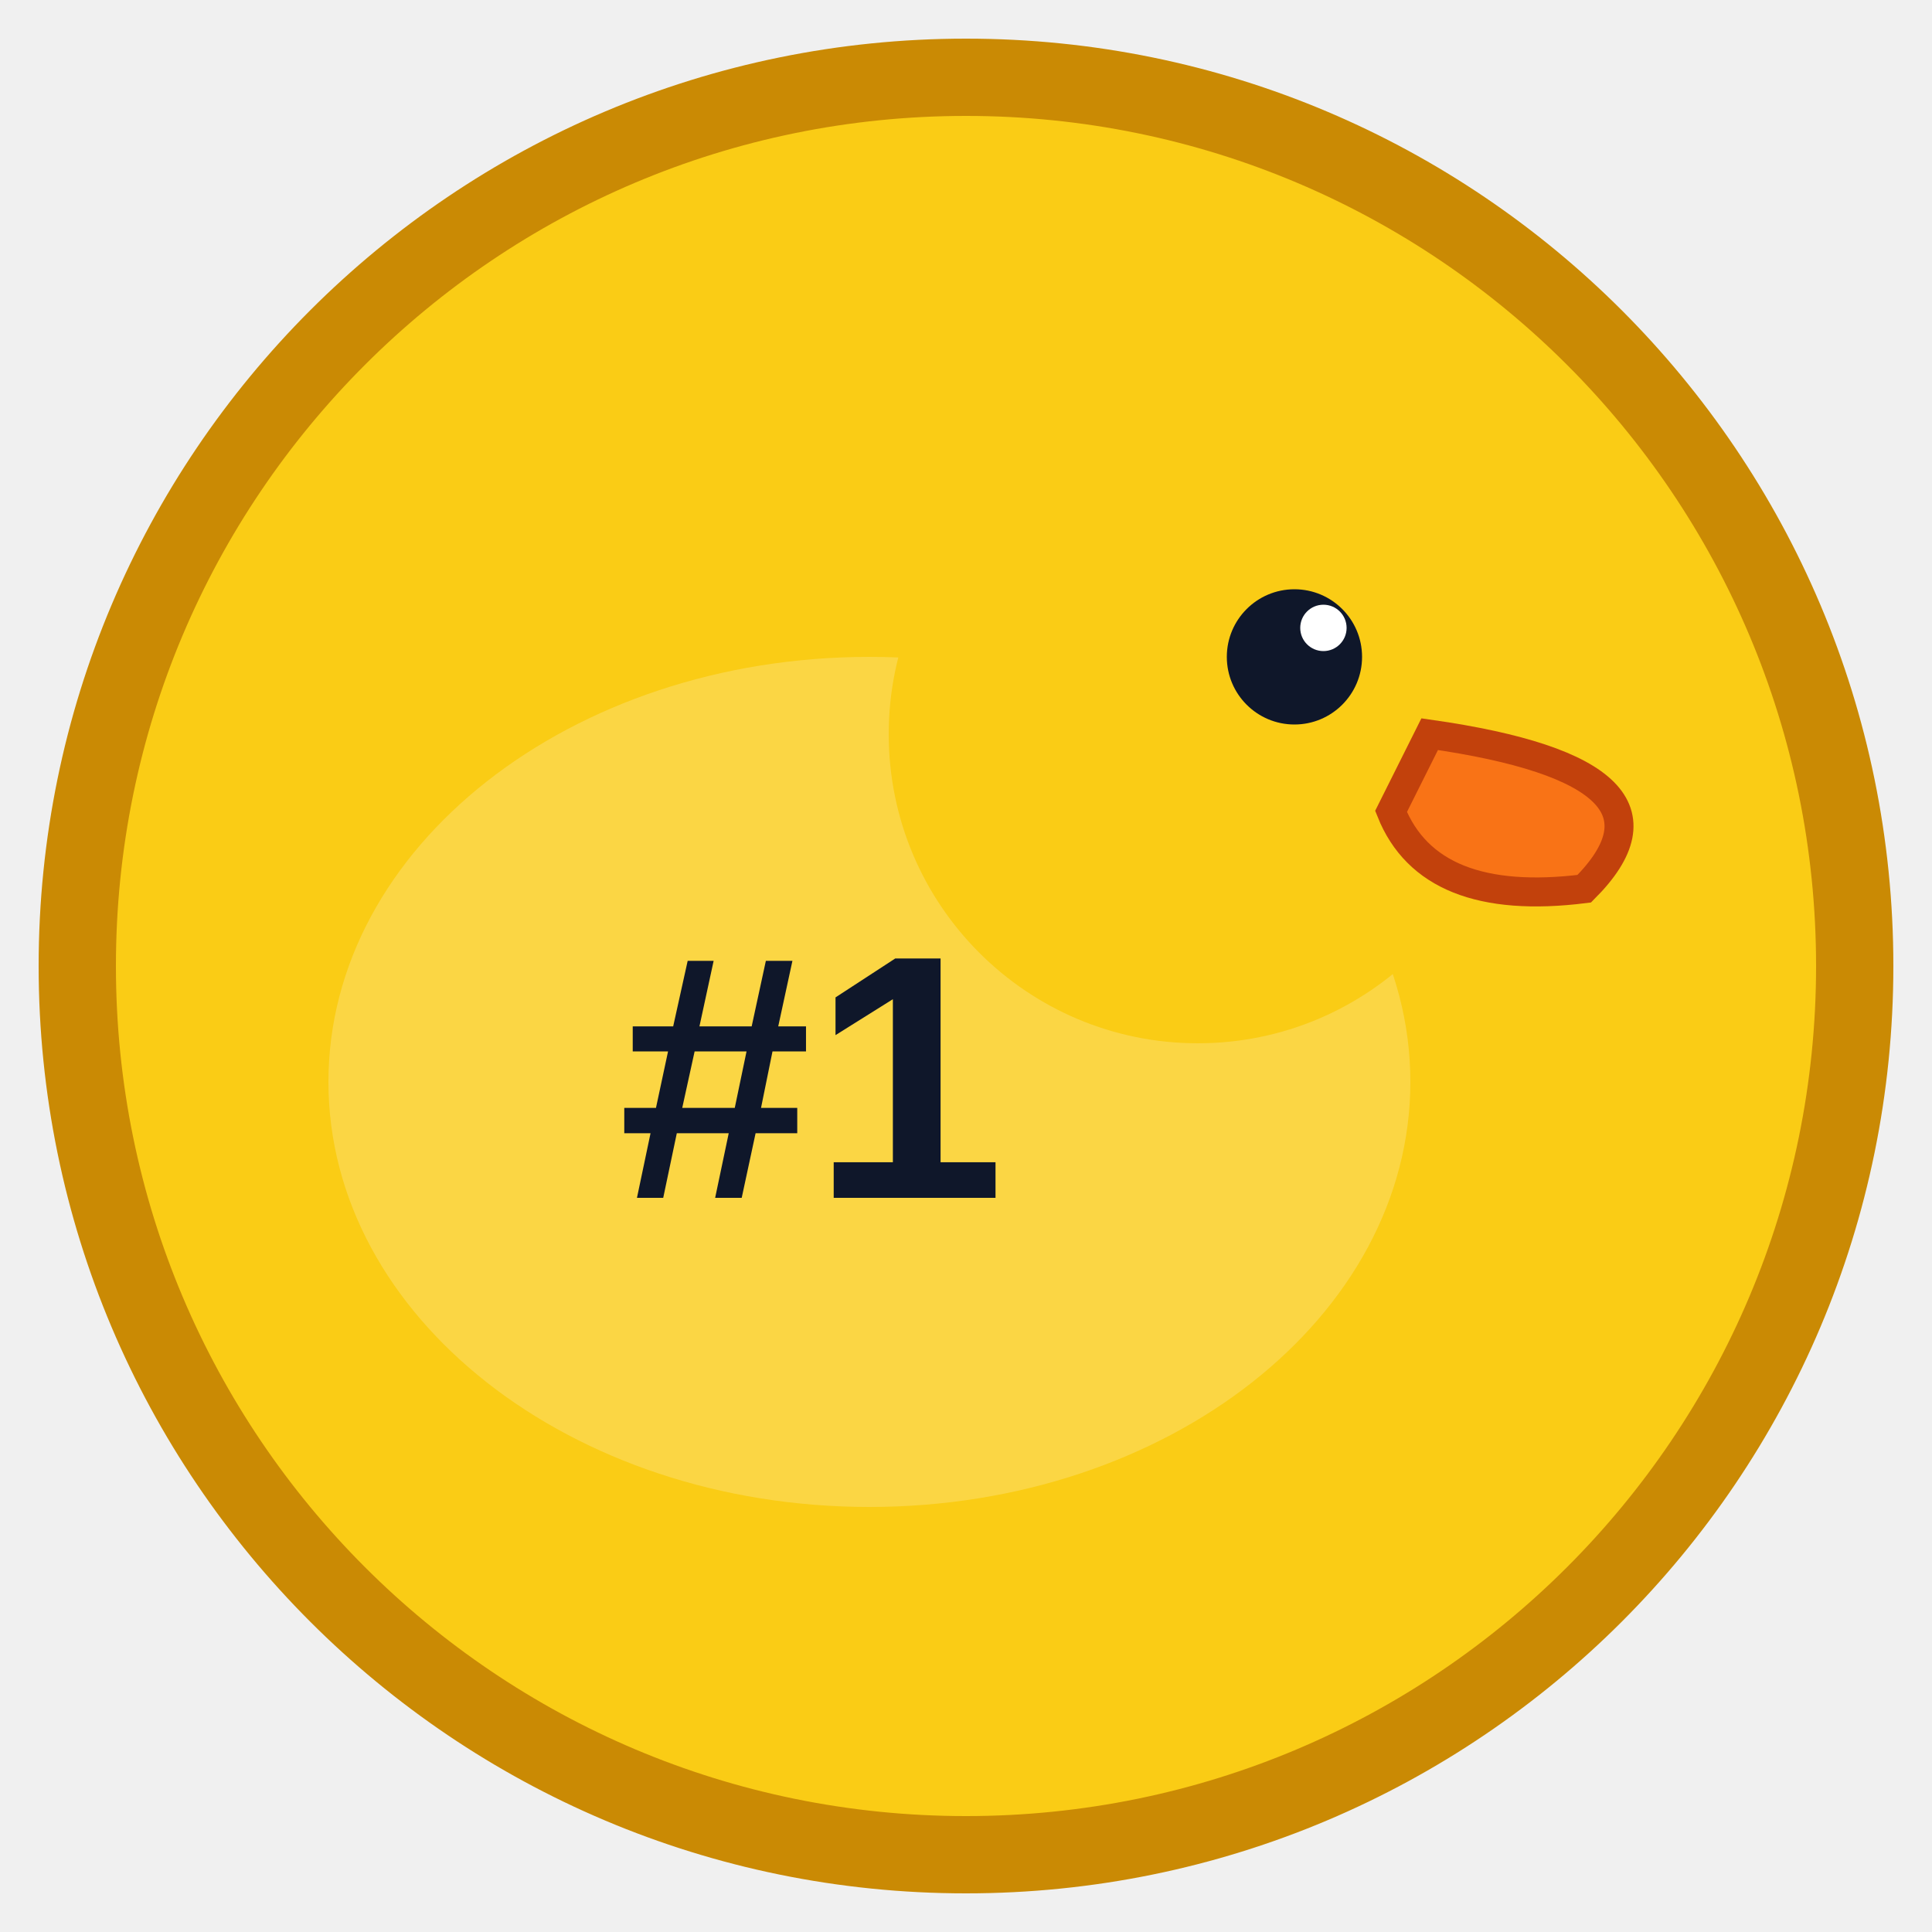
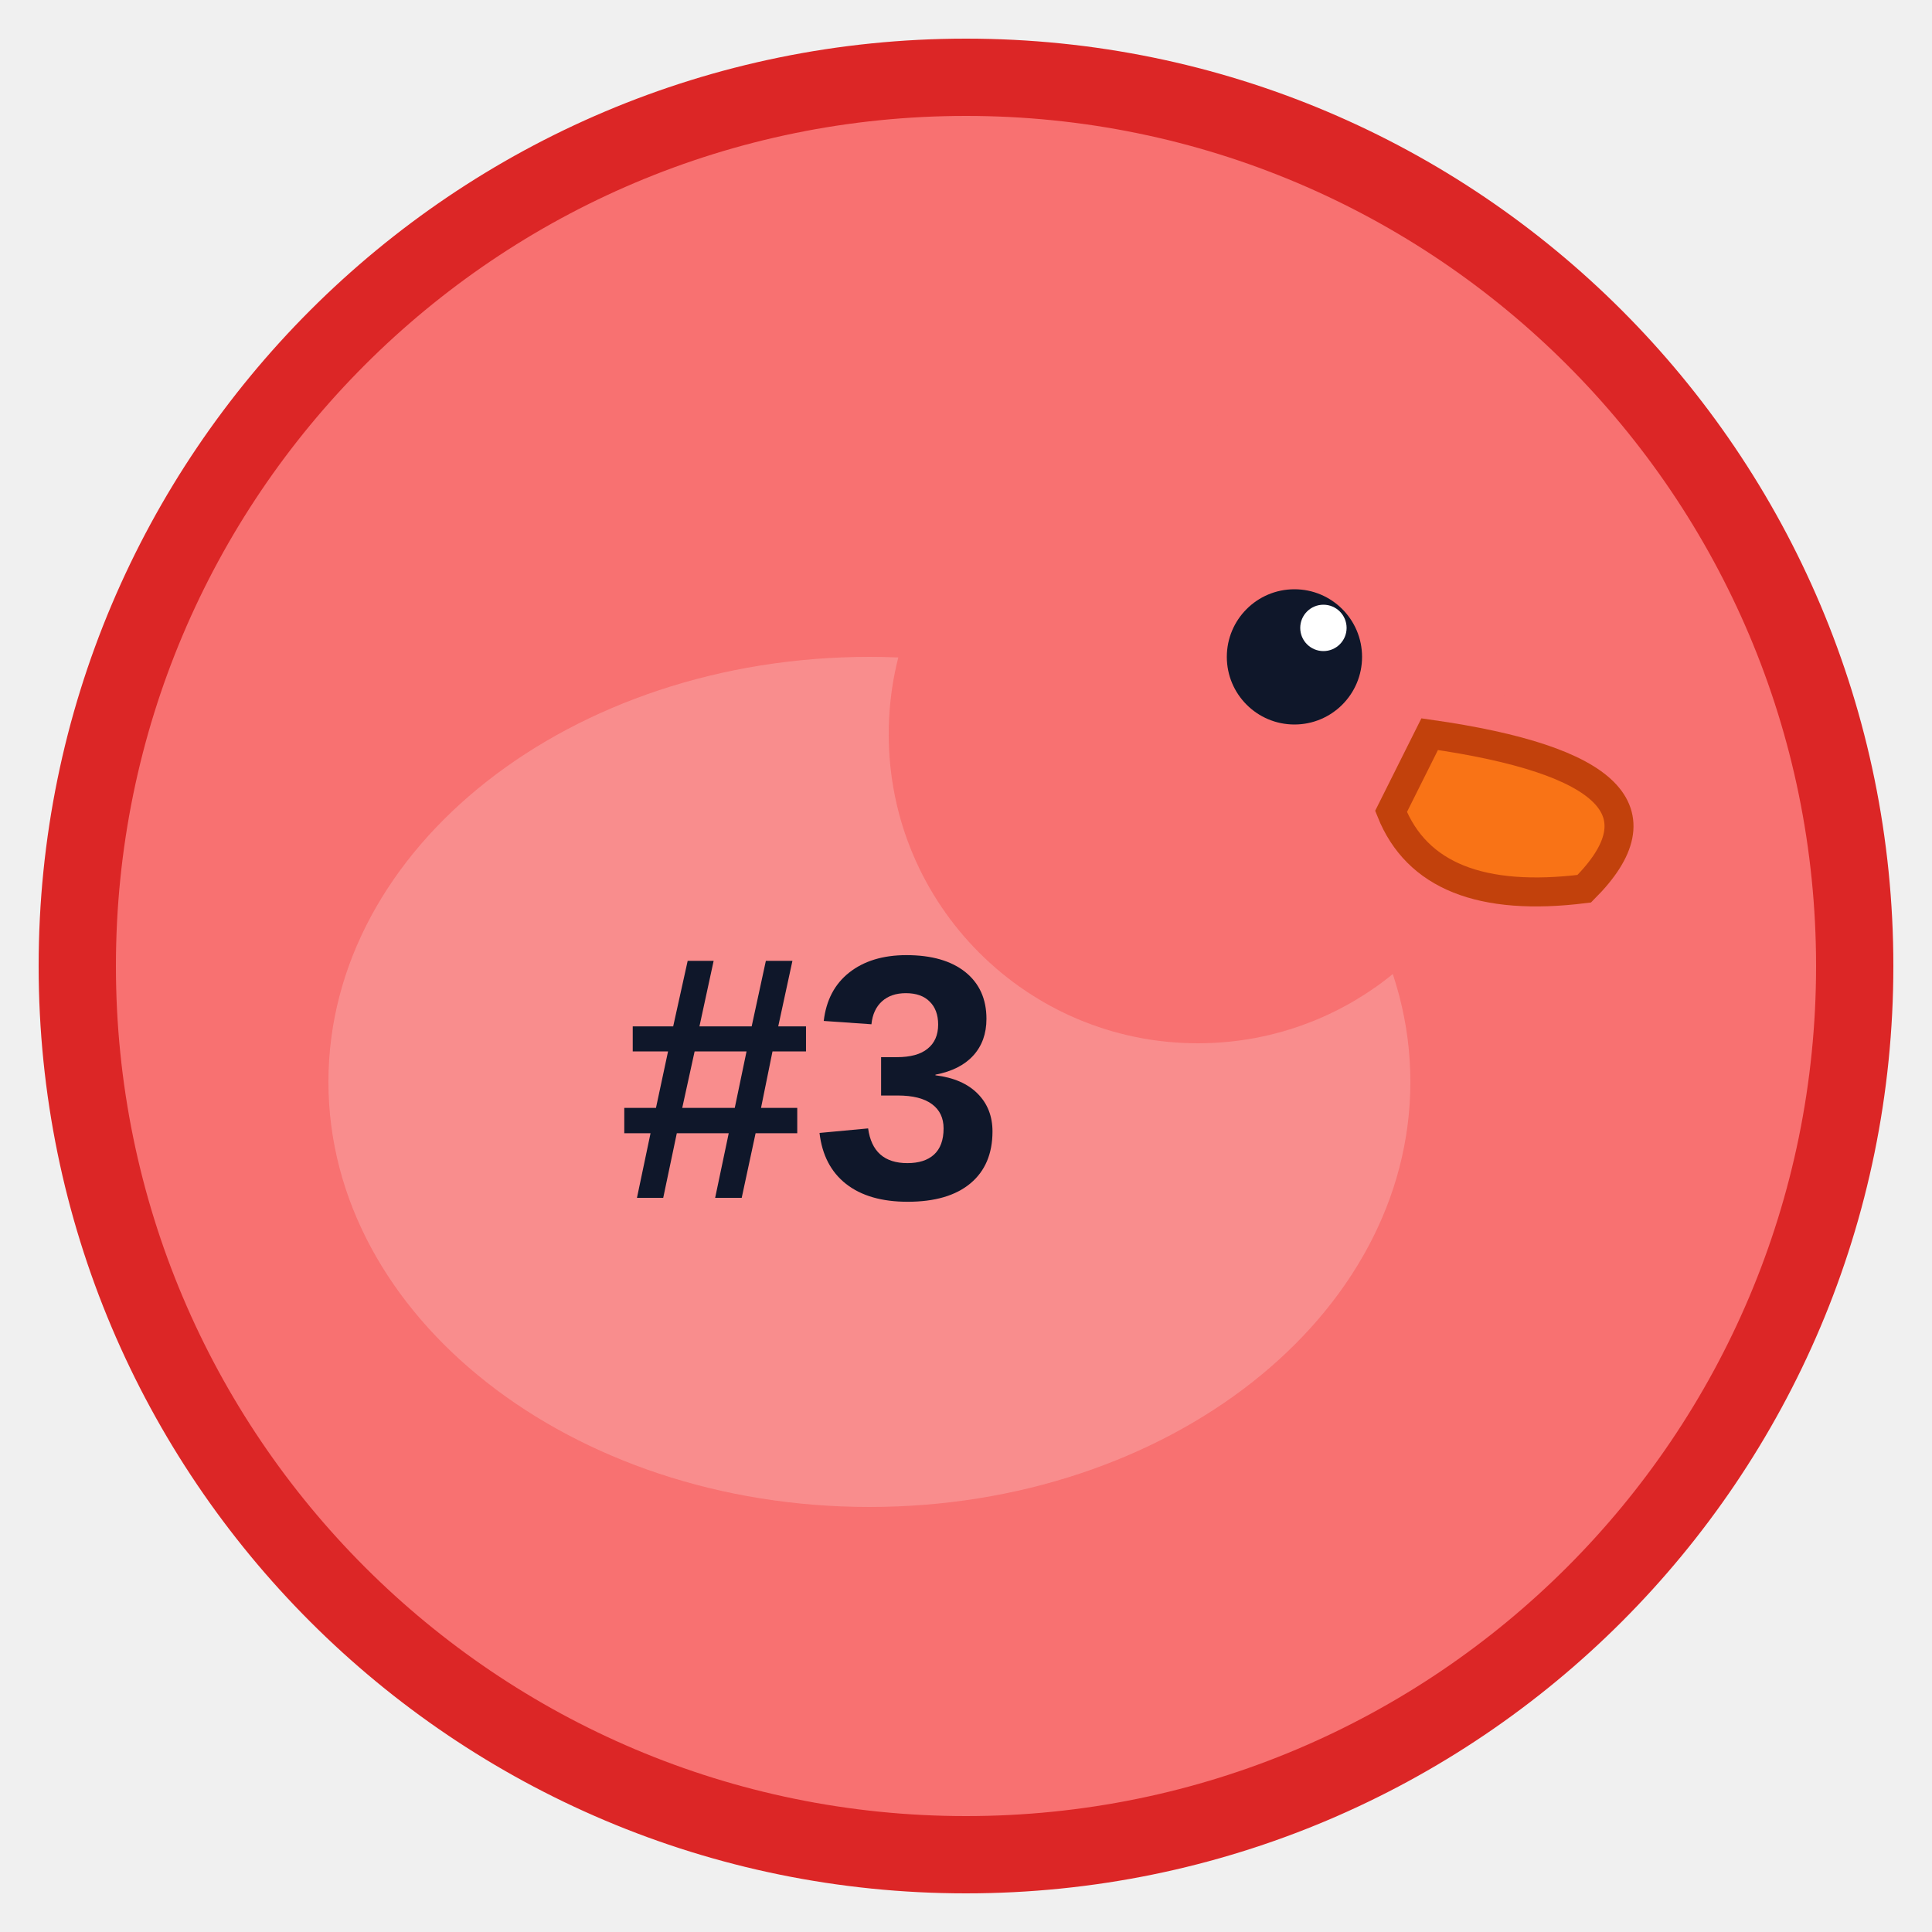
<svg xmlns="http://www.w3.org/2000/svg" viewBox="0 0 100 100" width="100" height="100">
-   <circle cx="50" cy="50" r="46" fill="#FACC15" stroke="#CA8A04" stroke-width="4" />
+   <circle cx="50" cy="50" r="46" fill="#F87171" stroke="#DC2626" stroke-width="4" />
  <ellipse cx="45" cy="56" rx="28" ry="22" fill="#FFFFFF" fill-opacity="0.2" />
-   <circle cx="62" cy="38" r="16" fill="#FACC15" />
+   <circle cx="62" cy="38" r="16" fill="#F87171" />
  <circle cx="67" cy="34" r="3.5" fill="#0F172A" />
  <circle cx="68.5" cy="32.5" r="1.2" fill="#FFFFFF" />
  <path d="M74,38 Q88,40 82,46 Q74,47 72,42 Z" fill="#F97316" stroke="#C2410C" stroke-width="1.5" />
-   <text x="32" y="62" font-family="Arial, sans-serif" font-size="18" font-weight="bold" fill="#0F172A">#1</text>
+   <text x="32" y="62" font-family="Arial, sans-serif" font-size="18" font-weight="bold" fill="#0F172A">#3</text>
</svg>
